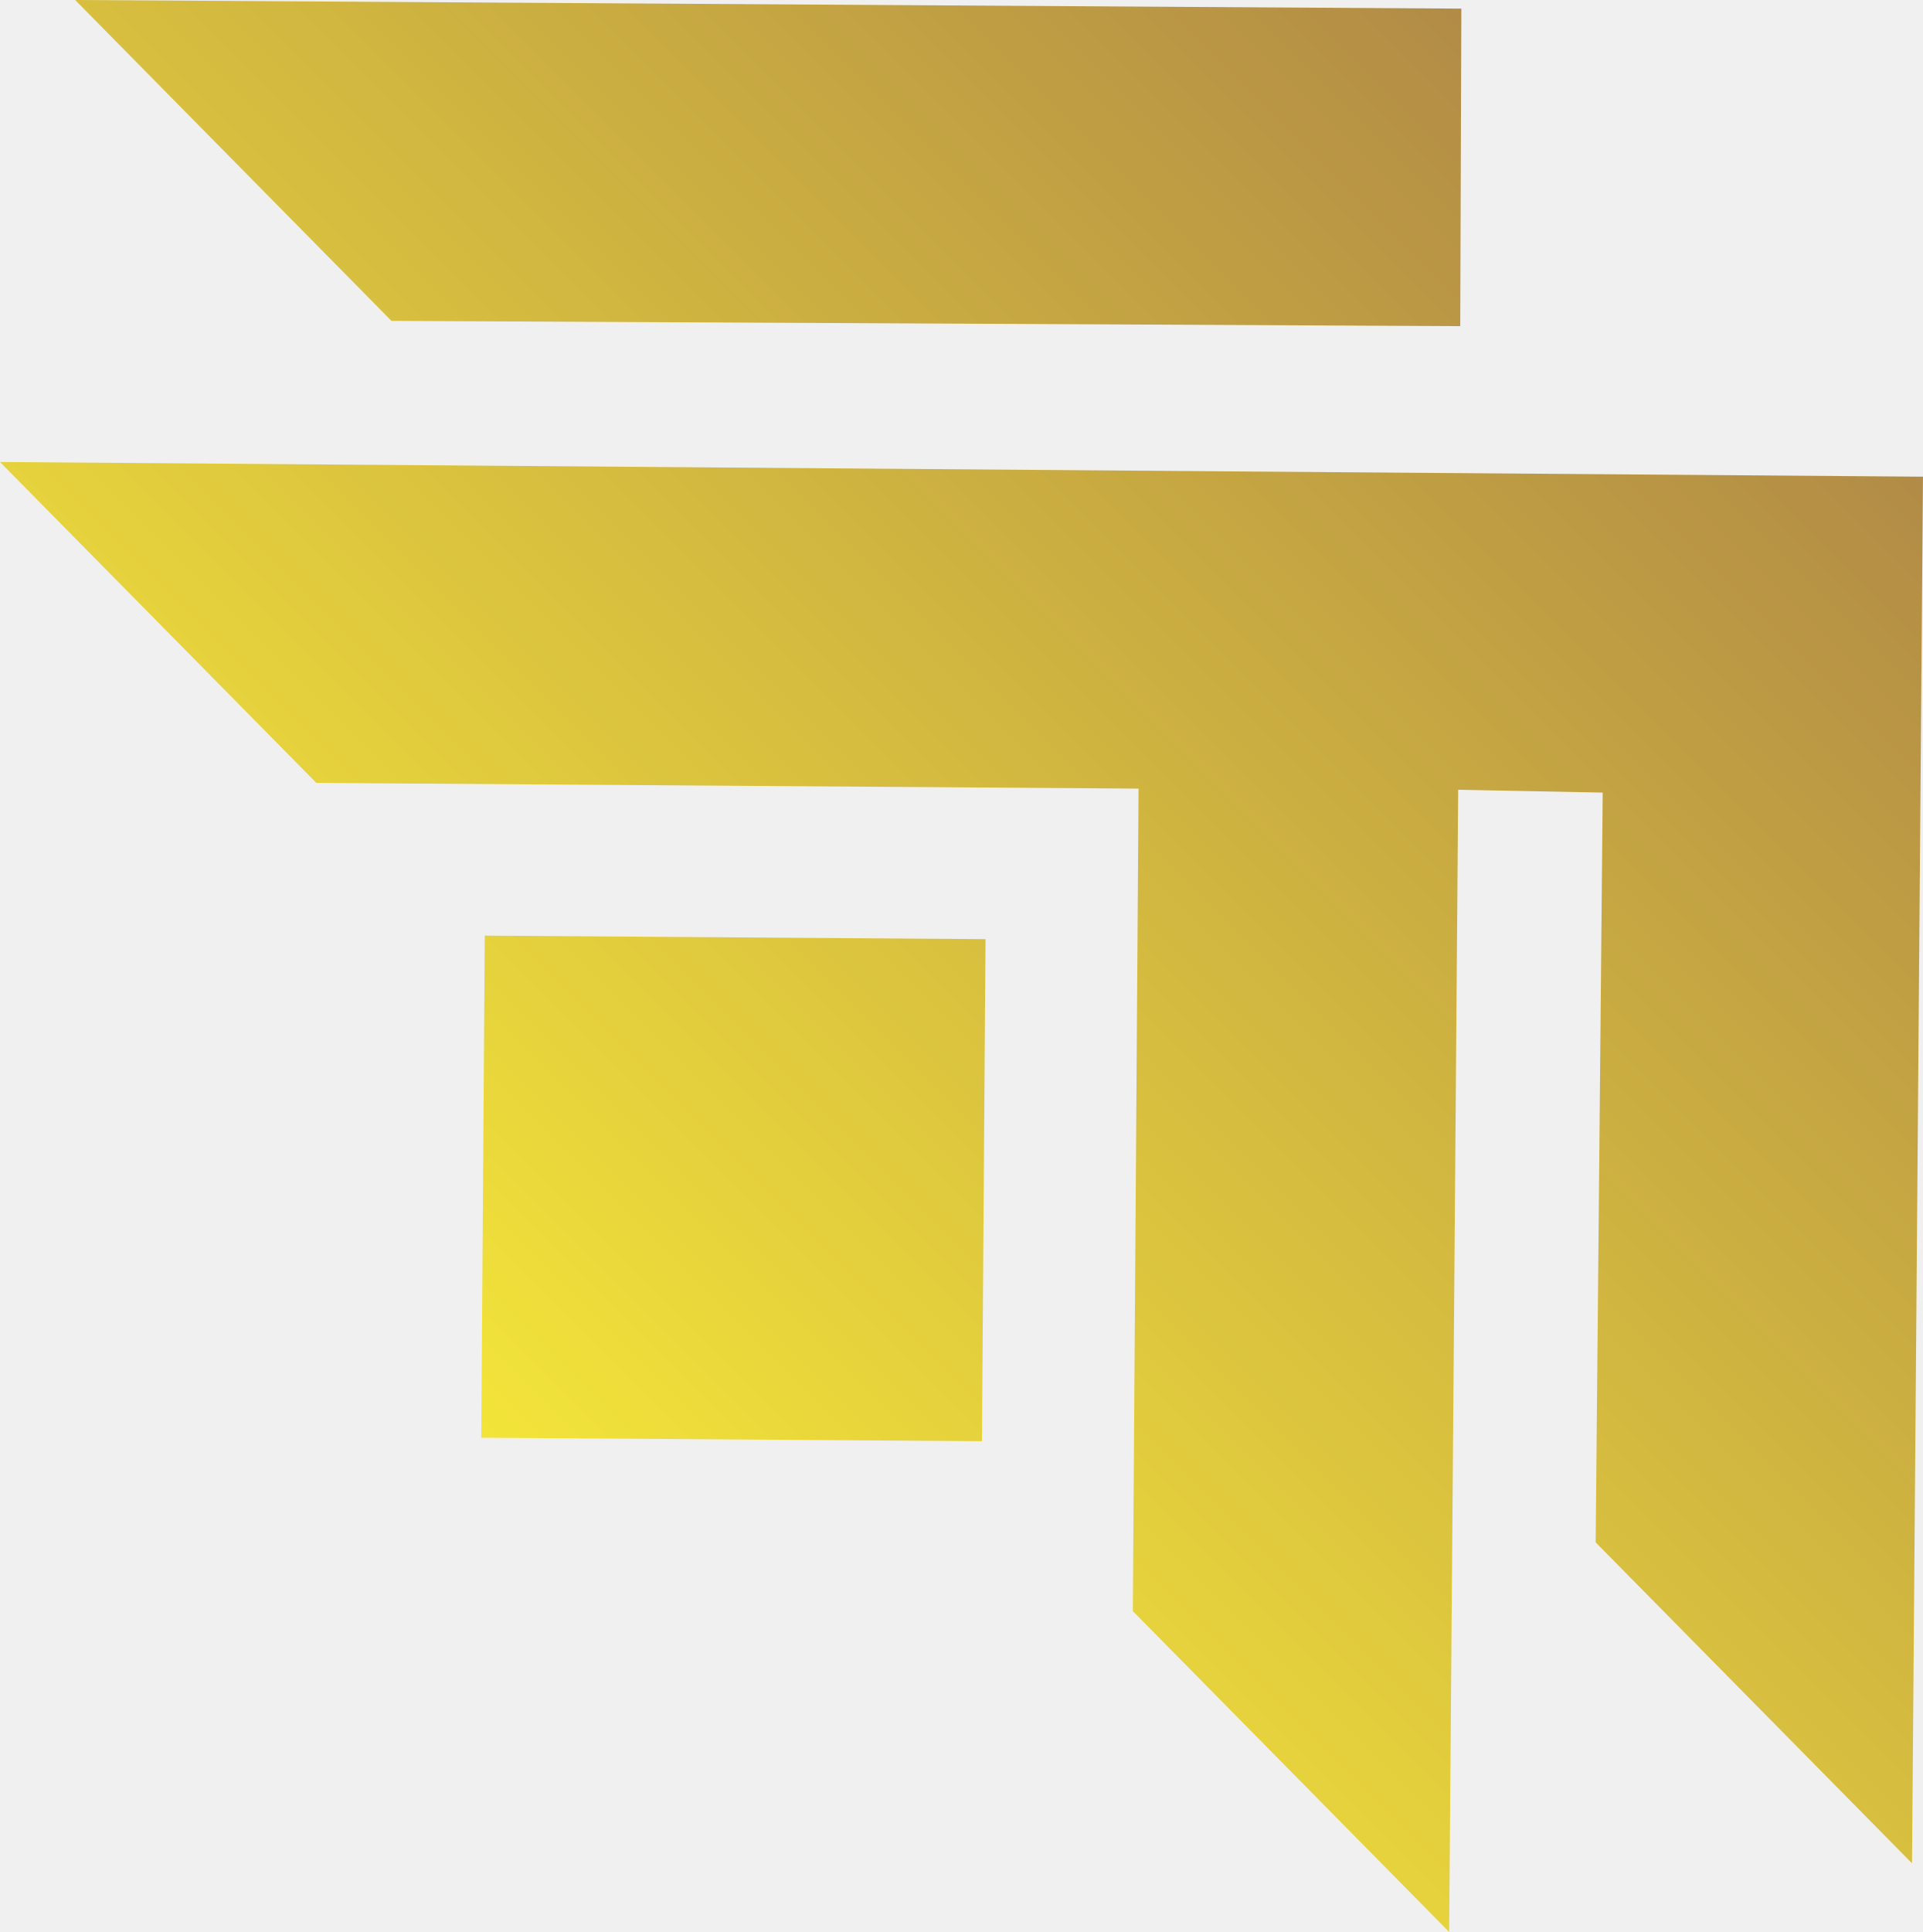
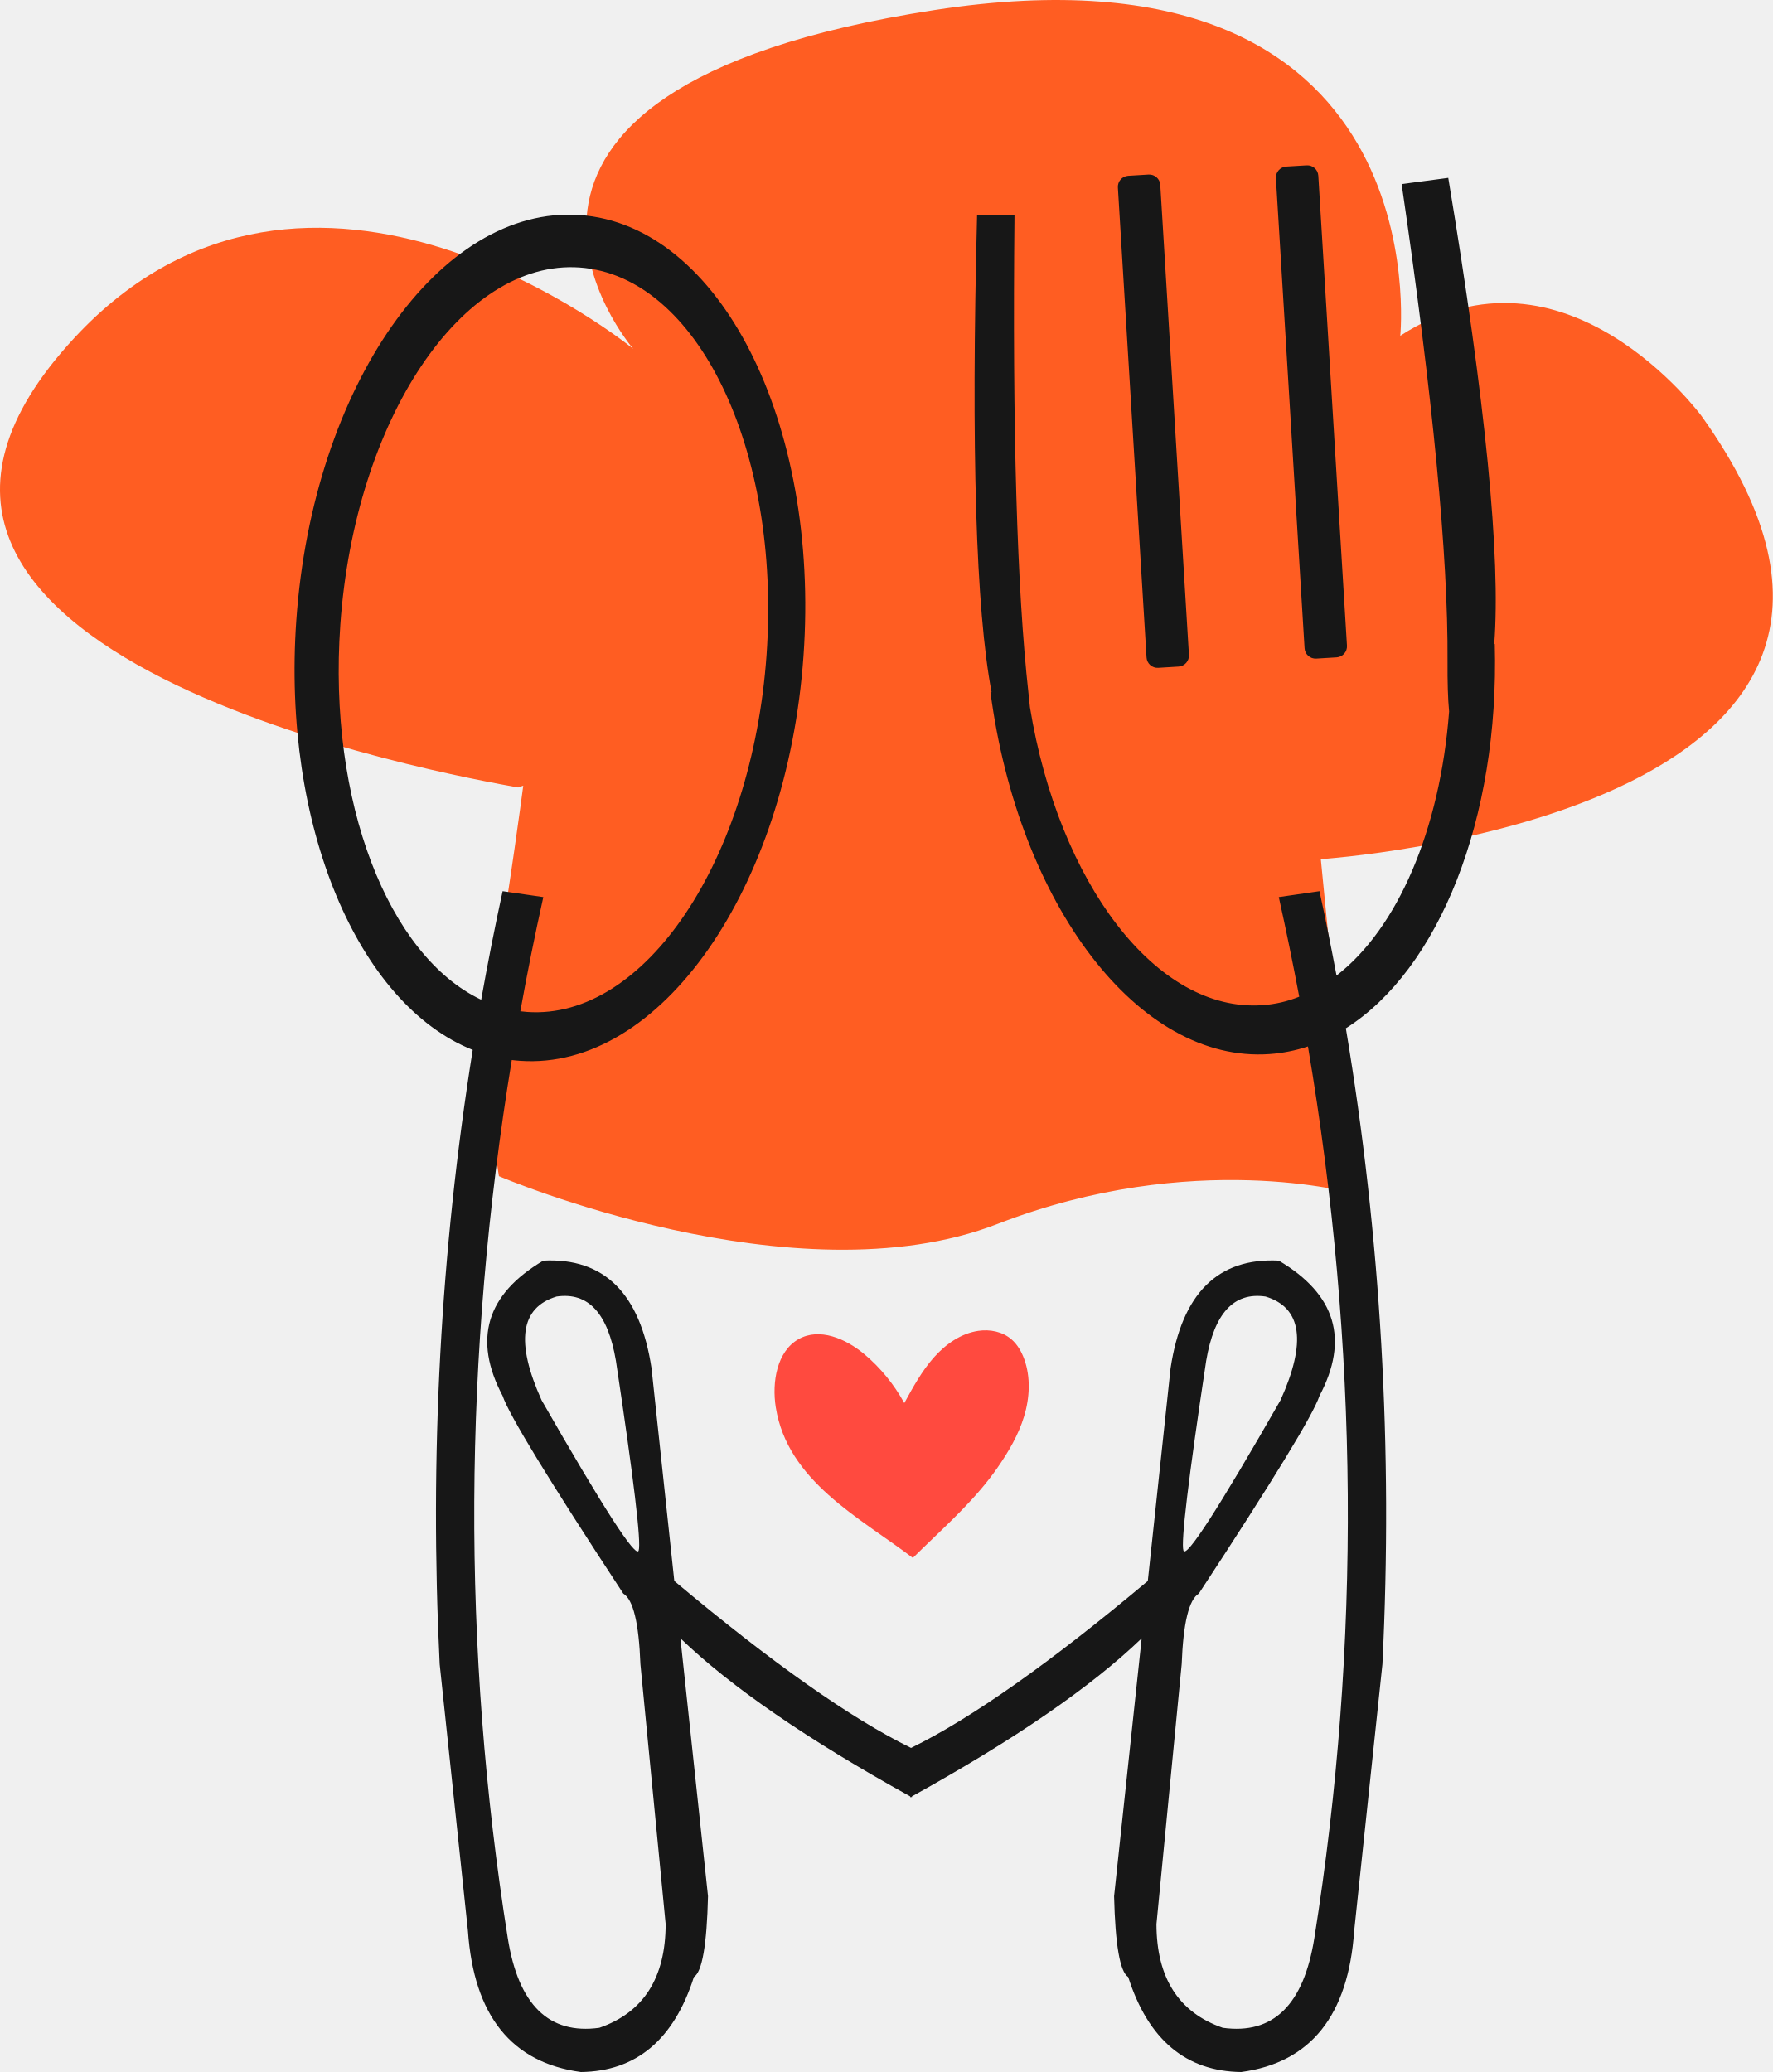
- <svg xmlns="http://www.w3.org/2000/svg" style="isolation:isolate" viewBox="0 0 68.867 69.172" width="68.867pt" height="69.172pt">
+ <svg xmlns="http://www.w3.org/2000/svg" style="isolation:isolate" viewBox="0 0 85.552 100" width="85.552pt" height="100pt">
  <defs>
-     <clipPath id="_clipPath_J7sOsCAmPYktxjzN39GFMPAM2jHXzqFh">
-       <rect width="68.867" height="69.172" />
+     <clipPath id="_clipPath_ZDM04clAwz4hmA7DQx5l4K0BRCqeFV3b">
+       <rect width="85.552" height="100" />
    </clipPath>
  </defs>
-   <g clip-path="url(#_clipPath_J7sOsCAmPYktxjzN39GFMPAM2jHXzqFh)">
-     <rect width="68.867" height="69.172" style="fill:rgb(0,0,0)" fill-opacity="0" />
-     <linearGradient id="_lgradient_1" x1="0" y1="0" x2="1" y2="0" gradientTransform="matrix(-51.046,50.335,-50.335,-51.046,64.39,4.955)" gradientUnits="userSpaceOnUse">
-       <stop offset="0%" stop-opacity="1" style="stop-color:rgb(172,132,71)" />
-       <stop offset="100%" stop-opacity="1" style="stop-color:rgb(249,236,56)" />
-     </linearGradient>
-     <path d=" M 35.294 33.625 L 35.166 51.6 L 17.235 51.475 L 17.361 33.498 L 35.294 33.625 Z " fill="url(#_lgradient_1)" />
-     <linearGradient id="_lgradient_2" x1="0" y1="0" x2="1" y2="0" gradientTransform="matrix(-51.045,50.334,-50.334,-51.045,67.859,8.474)" gradientUnits="userSpaceOnUse">
-       <stop offset="0%" stop-opacity="1" style="stop-color:rgb(172,132,71)" />
-       <stop offset="100%" stop-opacity="1" style="stop-color:rgb(249,236,56)" />
-     </linearGradient>
-     <path d=" M 11.329 28.03 L 40.775 28.235 L 40.569 57.683 L 51.898 69.172 L 52.222 28.277 L 57.397 28.377 L 57.145 55.223 L 68.474 66.712 L 68.867 17.067 L 0 16.541 L 11.329 28.03 Z " fill="url(#_lgradient_2)" />
-     <linearGradient id="_lgradient_3" x1="0" y1="0" x2="1" y2="0" gradientTransform="matrix(-51.045,50.334,-50.334,-51.045,46.641,-13.042)" gradientUnits="userSpaceOnUse">
-       <stop offset="0%" stop-opacity="1" style="stop-color:rgb(172,132,71)" />
-       <stop offset="100%" stop-opacity="1" style="stop-color:rgb(249,236,56)" />
-     </linearGradient>
-     <path d=" M 14.02 11.489 L 52.295 11.677 L 52.335 0.309 L 2.691 0 L 14.02 11.489 Z " fill="url(#_lgradient_3)" />
+   <g clip-path="url(#_clipPath_ZDM04clAwz4hmA7DQx5l4K0BRCqeFV3b)">
+     <rect width="85.552" height="100" style="fill:rgb(0,0,0)" fill-opacity="0" />
+     <g>
+       <path d=" M 3.586 16.31 C 14.956 4.048 30.556 16.834 30.556 16.834 C 30.556 16.834 19.819 4.384 45.098 0.485 C 69.556 -3.288 67.573 16.205 67.573 16.205 C 75.505 11.07 82.115 20.083 82.115 20.083 C 95.908 39.367 63.739 41.464 63.739 41.464 L 65.325 57.603 C 65.325 57.603 57.579 55.407 48.139 59.07 C 38.347 62.87 24.078 56.765 24.078 56.765 C 24.078 56.765 23.152 51.525 23.946 46.704 C 24.659 42.366 25.159 38.624 25.251 37.917 C 25.087 37.971 25.003 38.005 25.003 38.005 C 22.095 37.481 -10.696 31.714 3.586 16.31 Z " fill="rgb(255,93,34)" />
+       <mask id="_mask_GEXOY1CpTjhAHkLP8WutxTfwgDvaWmTp">
+         <path d=" M 47.561 27.688 C 47.542 27.956 47.529 28.227 47.528 28.503" fill="white" stroke="none" />
+       </mask>
+       <path d=" M 47.561 27.688 C 47.542 27.956 47.529 28.227 47.528 28.503" fill="none" />
+       <path d=" M 47.561 27.688 C 47.542 27.956 47.529 28.227 47.528 28.503" fill="none" mask="url(#_mask_GEXOY1CpTjhAHkLP8WutxTfwgDvaWmTp)" vector-effect="non-scaling-stroke" stroke-width="6" stroke="rgb(0,0,0)" stroke-linejoin="miter" stroke-linecap="square" stroke-miterlimit="3" />
+       <path d=" M 44.525 74.725 C 44.366 74.879 44.208 75.033 44.052 75.189 C 44.036 75.177 44.021 75.165 44.005 75.154 C 41.477 73.237 38.008 71.479 37.438 67.926 C 37.241 66.701 37.494 65.223 38.53 64.634 C 39.545 64.057 40.814 64.604 41.716 65.361 C 42.489 66.01 43.145 66.813 43.639 67.716 C 44.061 66.946 44.487 66.169 45.061 65.519 C 45.636 64.87 46.381 64.35 47.215 64.229 C 47.778 64.148 48.387 64.266 48.823 64.651 C 49.1 64.895 49.294 65.233 49.424 65.589 C 49.745 66.469 49.692 67.466 49.418 68.363 C 49.145 69.261 48.664 70.072 48.137 70.833 C 47.126 72.294 45.792 73.497 44.525 74.725 Z " fill="rgb(255,74,63)" />
+       <path d=" M 64.947 49.628 Q 67.481 64.741 66.712 80.318 L 65.349 93.187 Q 64.923 99.321 59.897 100 Q 55.892 99.95 54.444 95.416 Q 53.848 95.047 53.763 91.516 L 55.094 79.07 Q 51.448 82.58 44.006 86.699 L 44.005 86.745 Q 43.985 86.733 43.965 86.722 Q 43.945 86.733 43.924 86.745 L 43.924 86.699 Q 36.482 82.58 32.836 79.07 L 32.836 79.07 L 32.836 79.07 L 34.167 91.516 Q 34.082 95.047 33.486 95.416 Q 32.038 99.95 28.033 100 Q 23.007 99.321 22.581 93.187 L 21.218 80.318 Q 20.476 65.278 22.812 50.671 C 17.288 48.468 13.598 39.871 14.3 29.924 L 14.3 29.924 C 15.095 18.659 21.224 9.901 27.978 10.377 C 34.732 10.854 39.57 20.387 38.775 31.651 C 37.98 42.916 31.851 51.675 25.097 51.198 C 24.963 51.189 24.829 51.176 24.697 51.159 L 24.697 51.159 C 22.351 65.435 22.282 79.556 24.503 93.534 Q 25.272 98.373 28.924 97.866 Q 32.115 96.757 32.123 92.864 L 30.905 80.318 Q 30.794 77.336 30.078 76.91 Q 24.711 68.731 24.255 67.368 Q 22.095 63.279 26.219 60.841 Q 30.623 60.619 31.441 66.033 L 32.54 76.301 Q 39.581 82.209 43.965 84.359 L 43.965 84.359 Q 48.349 82.209 55.39 76.301 L 56.489 66.033 Q 57.307 60.619 61.711 60.841 Q 65.835 63.279 63.675 67.368 Q 63.219 68.731 57.852 76.91 Q 57.136 77.336 57.025 80.318 L 55.807 92.864 Q 55.815 96.757 59.006 97.866 Q 62.658 98.373 63.427 93.534 C 65.682 79.343 65.576 65.004 63.118 50.504 C 62.519 50.702 61.9 50.827 61.264 50.872 C 54.933 51.319 49.15 43.649 47.797 33.408 L 47.85 33.403 Q 46.714 27.408 47.152 10.359 L 48.957 10.359 Q 48.798 25.959 49.631 33.453 Q 49.67 33.81 49.702 34.133 C 51.093 42.631 55.804 48.874 60.922 48.512 C 61.535 48.469 62.128 48.333 62.697 48.102 C 62.395 46.501 62.067 44.899 61.711 43.295 L 61.711 43.295 L 61.711 43.295 L 63.675 43.01 Q 64.116 45.042 64.497 47.083 C 67.44 44.809 69.494 40.059 69.93 34.34 L 69.93 34.34 Q 69.844 33.433 69.854 31.888 Q 69.901 24.321 67.639 8.884 L 69.889 8.584 Q 72.589 24.803 72.108 31.085 L 72.134 31.083 C 72.366 39.538 69.422 46.8 64.947 49.628 Z  M 25.11 48.806 C 25.219 48.82 25.329 48.831 25.439 48.839 C 31.115 49.239 36.292 41.515 36.992 31.601 C 37.691 21.686 33.651 13.312 27.975 12.911 C 22.299 12.51 17.122 20.235 16.423 30.149 L 16.423 30.149 C 15.818 38.714 18.751 46.13 23.221 48.249 Q 23.688 45.622 24.255 43.01 L 26.219 43.295 L 26.219 43.295 C 25.81 45.134 25.439 46.972 25.11 48.806 L 25.11 48.806 Z  M 57.11 74.836 Q 57.306 75.421 61.795 67.574 Q 63.695 63.366 61.071 62.574 L 61.071 62.574 L 61.071 62.574 C 59.543 62.35 58.595 63.377 58.207 65.675 Q 56.914 74.251 57.11 74.836 Q 57.11 74.836 57.11 74.836 L 57.11 74.836 L 57.11 74.836 L 57.11 74.836 Z  M 26.859 62.574 Q 24.235 63.366 26.134 67.574 Q 30.625 75.421 30.82 74.836 L 30.82 74.836 Q 31.016 74.252 29.723 65.675 C 29.335 63.377 28.387 62.35 26.859 62.574 L 26.859 62.574 L 26.859 62.574 L 26.859 62.574 L 26.859 62.574 L 26.859 62.574 Z  M 54.446 8.484 L 55.428 8.424 C 55.721 8.407 55.974 8.63 55.992 8.924 L 57.375 31.607 C 57.393 31.9 57.169 32.153 56.876 32.171 L 55.893 32.231 C 55.6 32.249 55.347 32.025 55.329 31.731 L 53.946 9.049 C 53.928 8.755 54.152 8.502 54.446 8.484 L 54.446 8.484 L 54.446 8.484 Z  M 62.072 8.039 L 63.054 7.98 C 63.347 7.962 63.6 8.185 63.618 8.479 L 65.001 31.162 C 65.019 31.455 64.795 31.708 64.502 31.726 L 63.519 31.786 C 63.226 31.804 62.973 31.58 62.955 31.286 L 61.572 8.604 C 61.554 8.31 61.778 8.057 62.072 8.039 L 62.072 8.039 L 62.072 8.039 Z " fill-rule="evenodd" fill="rgb(23,23,23)" />
+     </g>
  </g>
</svg>
